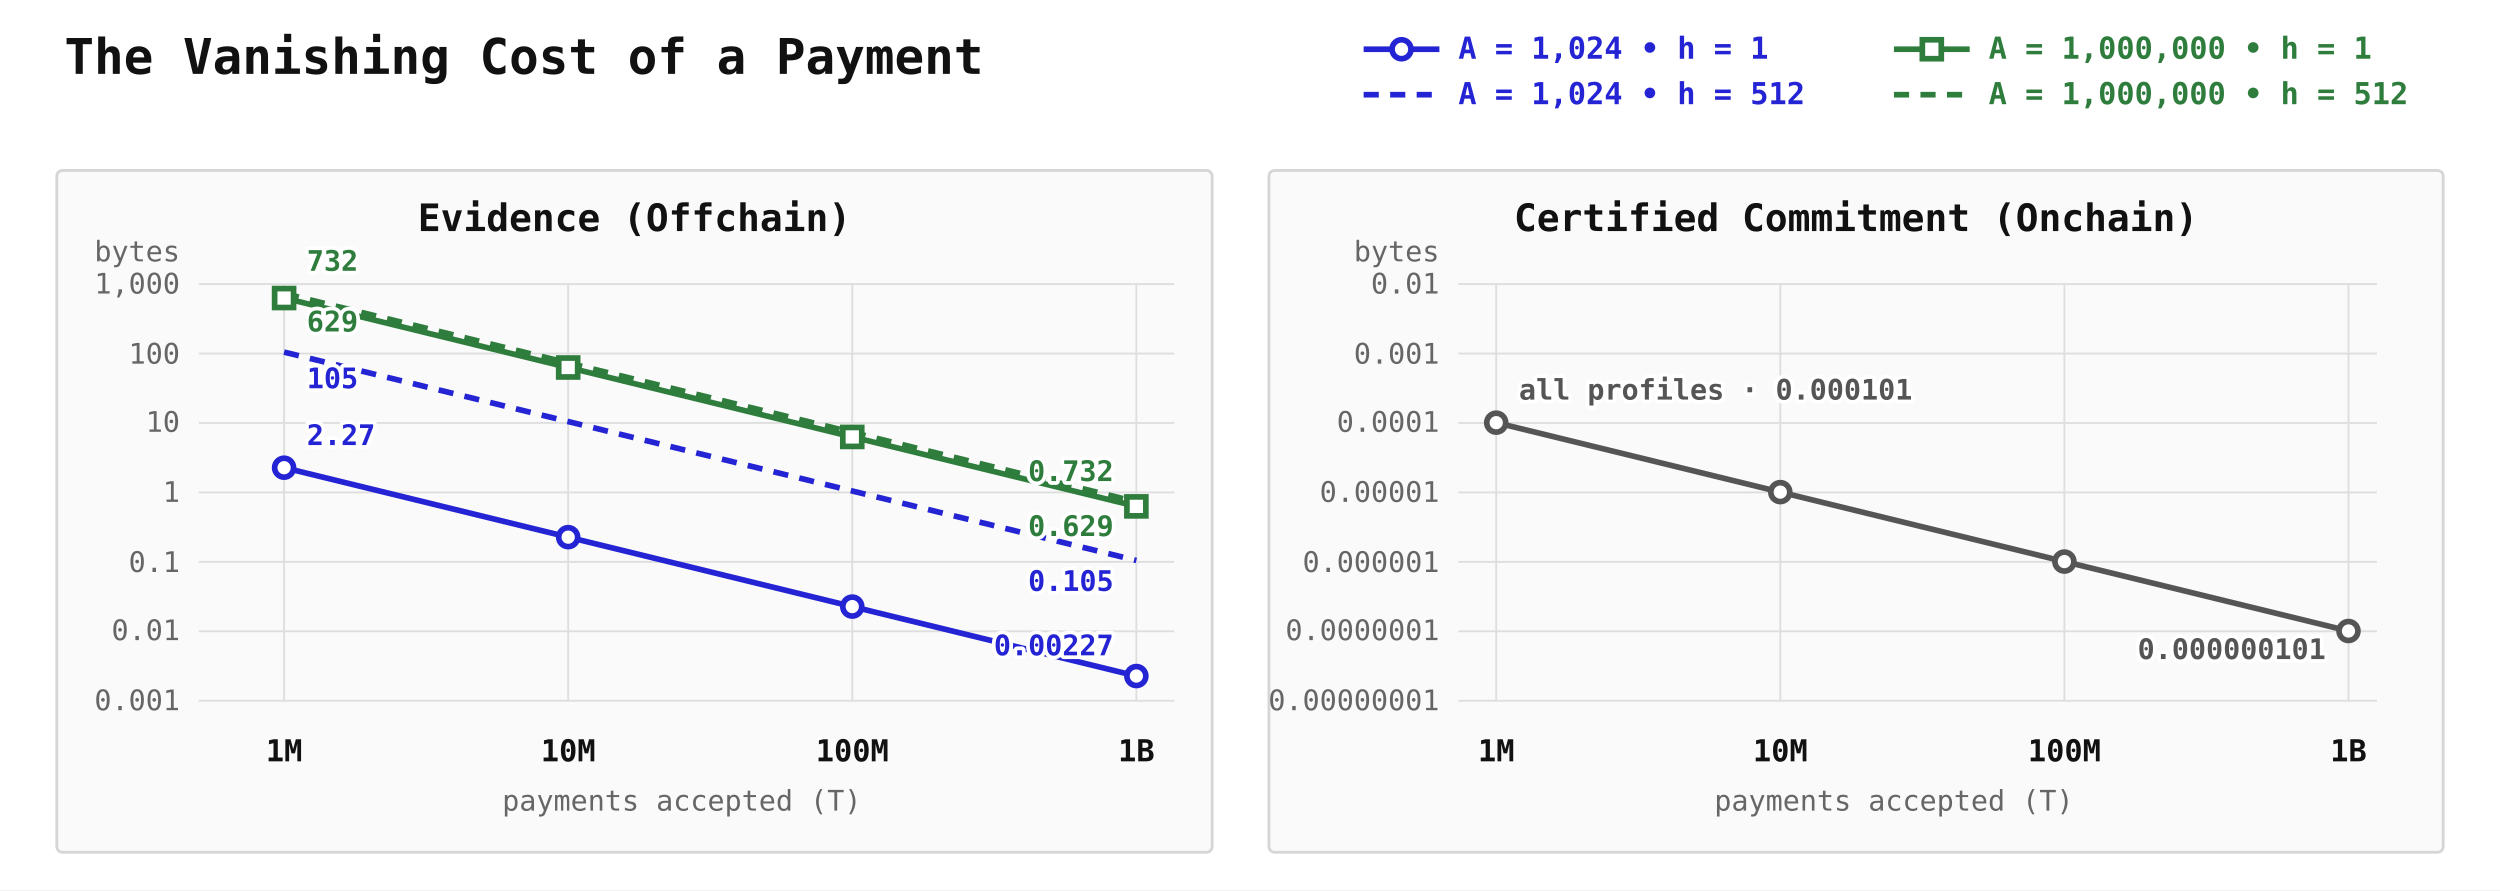
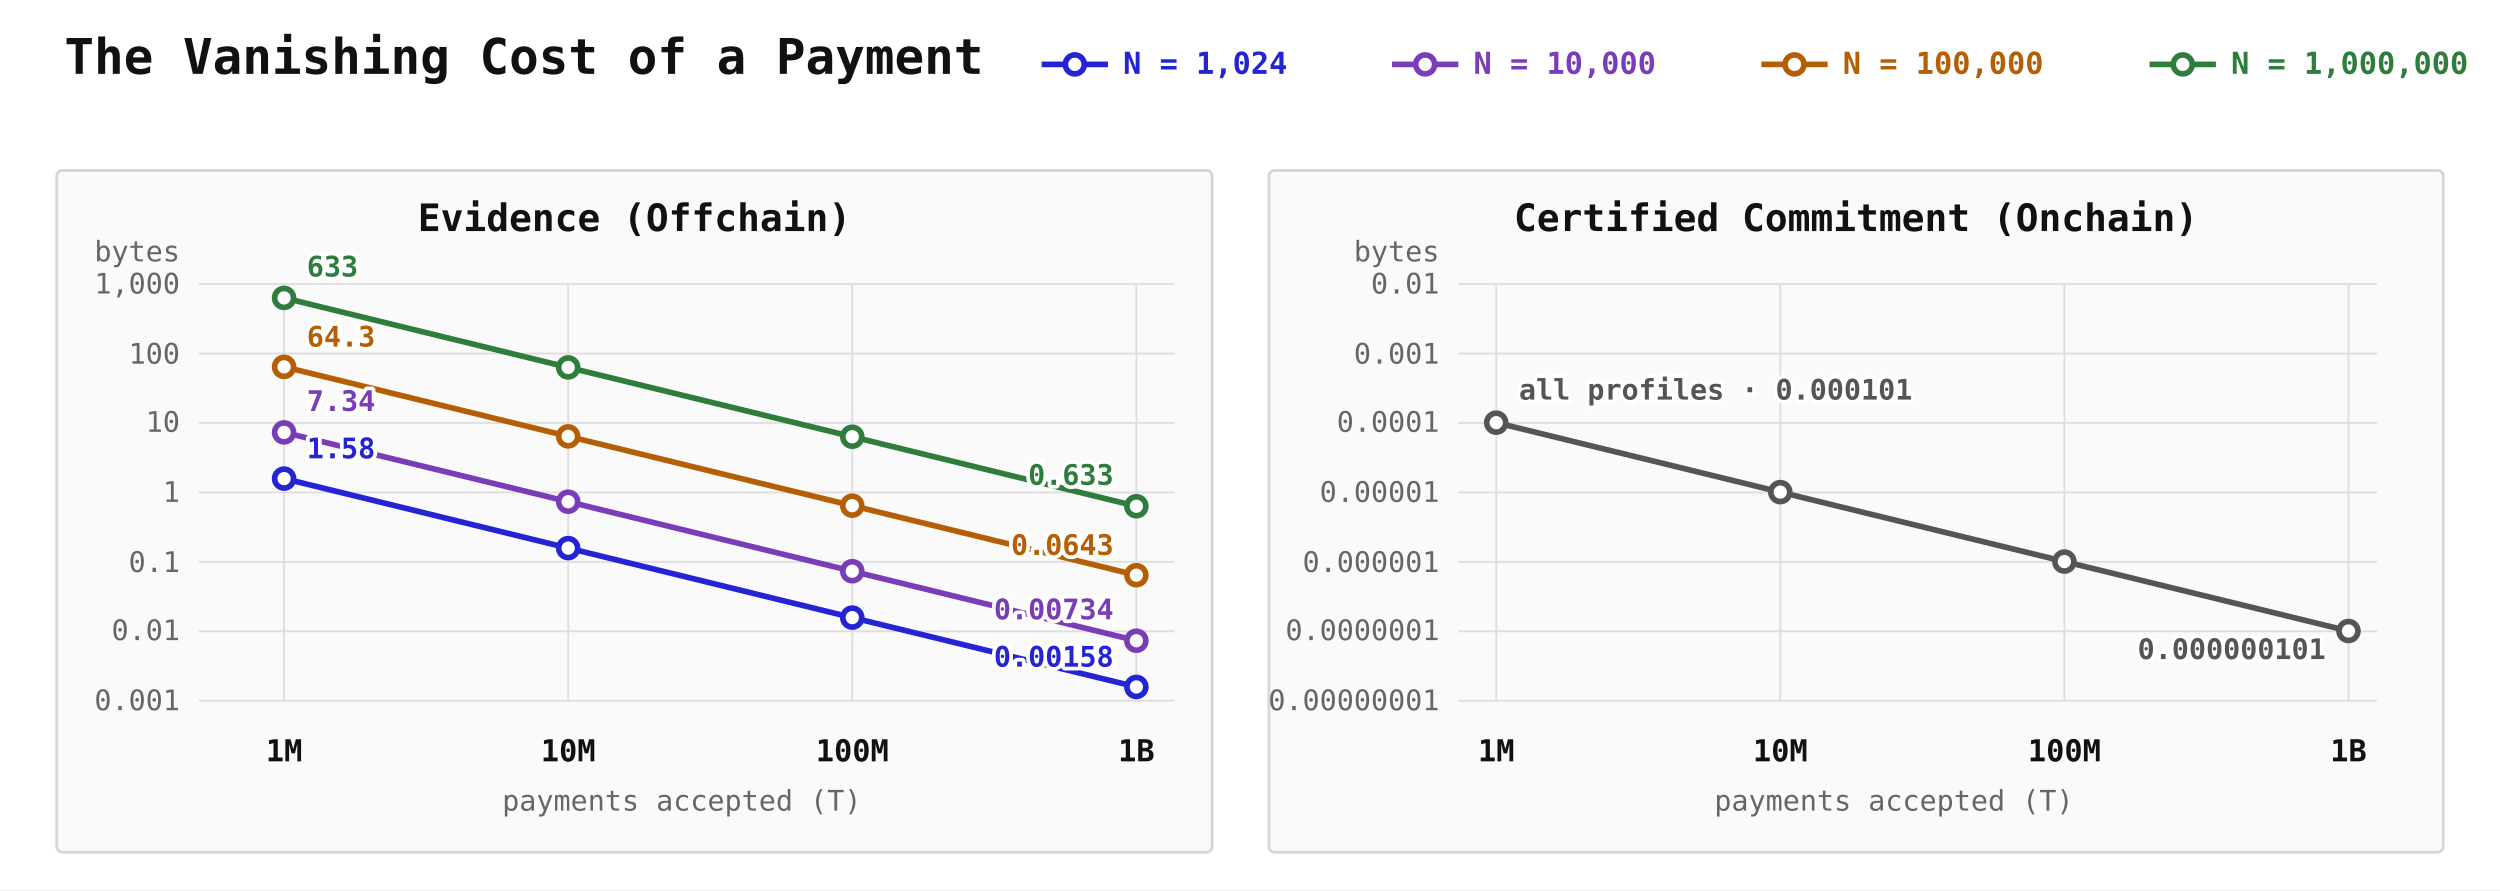
<svg xmlns="http://www.w3.org/2000/svg" viewBox="0 0 1320 470">
  <rect width="1320" height="470" fill="#fff" />
  <style>
    text { font-family: ui-monospace, SFMono-Regular, Menlo, Monaco, Consolas, monospace; }
    .title { font-size: 26px; font-weight: 700; fill: #111; }
    .panel-title { font-size: 20px; font-weight: 700; fill: #111; text-anchor: middle; }
    .axis { font-size: 15px; fill: #666; }
    .axis-strong { font-size: 16px; font-weight: 700; fill: #111; }
    .value { font-size: 15px; font-weight: 700; paint-order: stroke; stroke: #fff; stroke-width: 4px; stroke-linejoin: round; }
    .grid { stroke: #dedede; stroke-width: 1; }
    .frame { fill: #fafafa; stroke: #d6d6d6; stroke-width: 1.5; }
    .blue { stroke: #2424d4; fill: none; }
+     .purple { stroke: #7a3db8; fill: none; }
+     .orange { stroke: #b45f06; fill: none; }
    .green { stroke: #2f7d3d; fill: none; }
    .neutral { stroke: #555; fill: none; }
    .blue-text { fill: #2424d4; }
+     .purple-text { fill: #7a3db8; }
+     .orange-text { fill: #b45f06; }
    .green-text { fill: #2f7d3d; }
    .neutral-text { fill: #555; }
    .series { stroke-width: 3; }
-     .dashed { stroke-dasharray: 8 6; }
  </style>
  <text class="title" x="34" y="39">The Vanishing Cost of a Payment</text>
-   <line class="blue series" x1="720" y1="26" x2="760" y2="26" />
-   <circle cx="740" cy="26" r="5" fill="#fff" stroke="#2424d4" stroke-width="3" />
-   <text class="axis-strong blue-text" x="770" y="31">A = 1,024 • h = 1</text>
-   <line class="green series" x1="1000" y1="26" x2="1040" y2="26" />
-   <rect x="1015" y="21" width="10" height="10" fill="#fff" stroke="#2f7d3d" stroke-width="3" />
-   <text class="axis-strong green-text" x="1050" y="31">A = 1,000,000 • h = 1</text>
-   <line class="blue series dashed" x1="720" y1="50" x2="760" y2="50" />
-   <text class="axis-strong blue-text" x="770" y="55">A = 1,024 • h = 512</text>
-   <line class="green series dashed" x1="1000" y1="50" x2="1040" y2="50" />
-   <text class="axis-strong green-text" x="1050" y="55">A = 1,000,000 • h = 512</text>
+   <line class="blue series" x1="550" y1="34" x2="585" y2="34" />
+   <circle cx="567.5" cy="34" r="5" fill="#fff" stroke="#2424d4" stroke-width="3" />
+   <text class="axis-strong blue-text" x="593" y="39">N = 1,024</text>
+   <line class="purple series" x1="735" y1="34" x2="770" y2="34" />
+   <circle cx="752.5" cy="34" r="5" fill="#fff" stroke="#7a3db8" stroke-width="3" />
+   <text class="axis-strong purple-text" x="778" y="39">N = 10,000</text>
+   <line class="orange series" x1="930" y1="34" x2="965" y2="34" />
+   <circle cx="947.5" cy="34" r="5" fill="#fff" stroke="#b45f06" stroke-width="3" />
+   <text class="axis-strong orange-text" x="973" y="39">N = 100,000</text>
+   <line class="green series" x1="1135" y1="34" x2="1170" y2="34" />
+   <circle cx="1152.5" cy="34" r="5" fill="#fff" stroke="#2f7d3d" stroke-width="3" />
+   <text class="axis-strong green-text" x="1178" y="39">N = 1,000,000</text>
  <rect class="frame" x="30" y="90" width="610" height="360" rx="3" />
  <text class="panel-title" x="335" y="122">Evidence (Offchain)</text>
  <text class="axis" x="95" y="138" text-anchor="end">bytes</text>
  <line class="grid" x1="105" y1="150" x2="620" y2="150" />
  <line class="grid" x1="105" y1="186.67" x2="620" y2="186.67" />
  <line class="grid" x1="105" y1="223.33" x2="620" y2="223.33" />
  <line class="grid" x1="105" y1="260" x2="620" y2="260" />
  <line class="grid" x1="105" y1="296.67" x2="620" y2="296.67" />
  <line class="grid" x1="105" y1="333.33" x2="620" y2="333.33" />
  <line class="grid" x1="105" y1="370" x2="620" y2="370" />
  <line class="grid" x1="150" y1="150" x2="150" y2="370" />
  <line class="grid" x1="300" y1="150" x2="300" y2="370" />
  <line class="grid" x1="450" y1="150" x2="450" y2="370" />
  <line class="grid" x1="600" y1="150" x2="600" y2="370" />
  <text class="axis" x="95" y="155" text-anchor="end">1,000</text>
  <text class="axis" x="95" y="192" text-anchor="end">100</text>
  <text class="axis" x="95" y="228" text-anchor="end">10</text>
  <text class="axis" x="95" y="265" text-anchor="end">1</text>
  <text class="axis" x="95" y="302" text-anchor="end">0.1</text>
  <text class="axis" x="95" y="338" text-anchor="end">0.01</text>
  <text class="axis" x="95" y="375" text-anchor="end">0.001</text>
  <text class="axis-strong" x="150" y="402" text-anchor="middle">1M</text>
  <text class="axis-strong" x="300" y="402" text-anchor="middle">10M</text>
  <text class="axis-strong" x="450" y="402" text-anchor="middle">100M</text>
  <text class="axis-strong" x="600" y="402" text-anchor="middle">1B</text>
  <text class="axis" x="360" y="428" text-anchor="middle">payments accepted (T)</text>
-   <path class="green series" d="M150 157.37 L300 194.04 L450 230.70 L600 267.37" />
-   <path class="green series dashed" d="M150 154.97 L300 191.64 L450 228.30 L600 264.97" />
-   <path class="blue series" d="M150 246.95 L300 283.62 L450 320.28 L600 356.95" />
-   <path class="blue series dashed" d="M150 185.92 L300 222.59 L450 259.25 L600 295.92" />
-   <circle cx="150" cy="246.95" r="5" fill="#fff" stroke="#2424d4" stroke-width="3" />
-   <circle cx="300" cy="283.62" r="5" fill="#fff" stroke="#2424d4" stroke-width="3" />
-   <circle cx="450" cy="320.28" r="5" fill="#fff" stroke="#2424d4" stroke-width="3" />
-   <circle cx="600" cy="356.95" r="5" fill="#fff" stroke="#2424d4" stroke-width="3" />
-   <rect x="145" y="152.37" width="10" height="10" fill="#fff" stroke="#2f7d3d" stroke-width="3" />
-   <rect x="295" y="189.04" width="10" height="10" fill="#fff" stroke="#2f7d3d" stroke-width="3" />
-   <rect x="445" y="225.70" width="10" height="10" fill="#fff" stroke="#2f7d3d" stroke-width="3" />
-   <rect x="595" y="262.37" width="10" height="10" fill="#fff" stroke="#2f7d3d" stroke-width="3" />
-   <text class="value green-text" x="162" y="143">732</text>
-   <text class="value green-text" x="162" y="175">629</text>
-   <text class="value blue-text" x="162" y="205">105</text>
-   <text class="value blue-text" x="162" y="235">2.27</text>
-   <text class="value green-text" x="588" y="254" text-anchor="end">0.732</text>
-   <text class="value green-text" x="588" y="283" text-anchor="end">0.629</text>
-   <text class="value blue-text" x="588" y="312" text-anchor="end">0.105</text>
-   <text class="value blue-text" x="588" y="346" text-anchor="end">0.00227</text>
+   <path class="blue series" d="M150 252.7 L300 289.4 L450 326.1 L600 362.7" />
+   <path class="purple series" d="M150 228.3 L300 264.9 L450 301.6 L600 338.3" />
+   <path class="orange series" d="M150 193.7 L300 230.4 L450 267.0 L600 303.7" />
+   <path class="green series" d="M150 157.3 L300 194.0 L450 230.6 L600 267.3" />
+   <circle cx="150" cy="252.7" r="5" fill="#fff" stroke="#2424d4" stroke-width="3" />
+   <circle cx="300" cy="289.4" r="5" fill="#fff" stroke="#2424d4" stroke-width="3" />
+   <circle cx="450" cy="326.1" r="5" fill="#fff" stroke="#2424d4" stroke-width="3" />
+   <circle cx="600" cy="362.7" r="5" fill="#fff" stroke="#2424d4" stroke-width="3" />
+   <circle cx="150" cy="228.3" r="5" fill="#fff" stroke="#7a3db8" stroke-width="3" />
+   <circle cx="300" cy="264.9" r="5" fill="#fff" stroke="#7a3db8" stroke-width="3" />
+   <circle cx="450" cy="301.6" r="5" fill="#fff" stroke="#7a3db8" stroke-width="3" />
+   <circle cx="600" cy="338.3" r="5" fill="#fff" stroke="#7a3db8" stroke-width="3" />
+   <circle cx="150" cy="193.7" r="5" fill="#fff" stroke="#b45f06" stroke-width="3" />
+   <circle cx="300" cy="230.4" r="5" fill="#fff" stroke="#b45f06" stroke-width="3" />
+   <circle cx="450" cy="267.0" r="5" fill="#fff" stroke="#b45f06" stroke-width="3" />
+   <circle cx="600" cy="303.7" r="5" fill="#fff" stroke="#b45f06" stroke-width="3" />
+   <circle cx="150" cy="157.3" r="5" fill="#fff" stroke="#2f7d3d" stroke-width="3" />
+   <circle cx="300" cy="194.0" r="5" fill="#fff" stroke="#2f7d3d" stroke-width="3" />
+   <circle cx="450" cy="230.6" r="5" fill="#fff" stroke="#2f7d3d" stroke-width="3" />
+   <circle cx="600" cy="267.3" r="5" fill="#fff" stroke="#2f7d3d" stroke-width="3" />
+   <text class="value green-text" x="162" y="146">633</text>
+   <text class="value orange-text" x="162" y="183">64.3</text>
+   <text class="value purple-text" x="162" y="217">7.34</text>
+   <text class="value blue-text" x="162" y="242">1.58</text>
+   <text class="value green-text" x="588" y="256" text-anchor="end">0.633</text>
+   <text class="value orange-text" x="588" y="293" text-anchor="end">0.0643</text>
+   <text class="value purple-text" x="588" y="327" text-anchor="end">0.00734</text>
+   <text class="value blue-text" x="588" y="352" text-anchor="end">0.00158</text>
  <rect class="frame" x="670" y="90" width="620" height="360" rx="3" />
  <text class="panel-title" x="980" y="122">Certified Commitment (Onchain)</text>
  <text class="axis" x="760" y="138" text-anchor="end">bytes</text>
  <line class="grid" x1="770" y1="150" x2="1255" y2="150" />
  <line class="grid" x1="770" y1="186.67" x2="1255" y2="186.67" />
  <line class="grid" x1="770" y1="223.33" x2="1255" y2="223.33" />
  <line class="grid" x1="770" y1="260" x2="1255" y2="260" />
  <line class="grid" x1="770" y1="296.67" x2="1255" y2="296.67" />
  <line class="grid" x1="770" y1="333.33" x2="1255" y2="333.33" />
  <line class="grid" x1="770" y1="370" x2="1255" y2="370" />
  <line class="grid" x1="790" y1="150" x2="790" y2="370" />
  <line class="grid" x1="940" y1="150" x2="940" y2="370" />
  <line class="grid" x1="1090" y1="150" x2="1090" y2="370" />
  <line class="grid" x1="1240" y1="150" x2="1240" y2="370" />
  <text class="axis" x="760" y="155" text-anchor="end">0.01</text>
  <text class="axis" x="760" y="192" text-anchor="end">0.001</text>
  <text class="axis" x="760" y="228" text-anchor="end">0.0001</text>
  <text class="axis" x="760" y="265" text-anchor="end">0.00001</text>
  <text class="axis" x="760" y="302" text-anchor="end">0.000001</text>
  <text class="axis" x="760" y="338" text-anchor="end">0.0000001</text>
  <text class="axis" x="760" y="375" text-anchor="end">0.00000001</text>
  <text class="axis-strong" x="790" y="402" text-anchor="middle">1M</text>
  <text class="axis-strong" x="940" y="402" text-anchor="middle">10M</text>
  <text class="axis-strong" x="1090" y="402" text-anchor="middle">100M</text>
  <text class="axis-strong" x="1240" y="402" text-anchor="middle">1B</text>
  <text class="axis" x="1000" y="428" text-anchor="middle">payments accepted (T)</text>
  <path class="neutral series" d="M790 223.17 L940 259.84 L1090 296.51 L1240 333.17" />
  <circle cx="790" cy="223.17" r="5" fill="#fff" stroke="#555" stroke-width="3" />
  <circle cx="940" cy="259.84" r="5" fill="#fff" stroke="#555" stroke-width="3" />
  <circle cx="1090" cy="296.51" r="5" fill="#fff" stroke="#555" stroke-width="3" />
  <circle cx="1240" cy="333.17" r="5" fill="#fff" stroke="#555" stroke-width="3" />
  <text class="value neutral-text" x="802" y="211">all profiles · 0.000101</text>
  <text class="value neutral-text" x="1228" y="348" text-anchor="end">0.000000101</text>
</svg>
